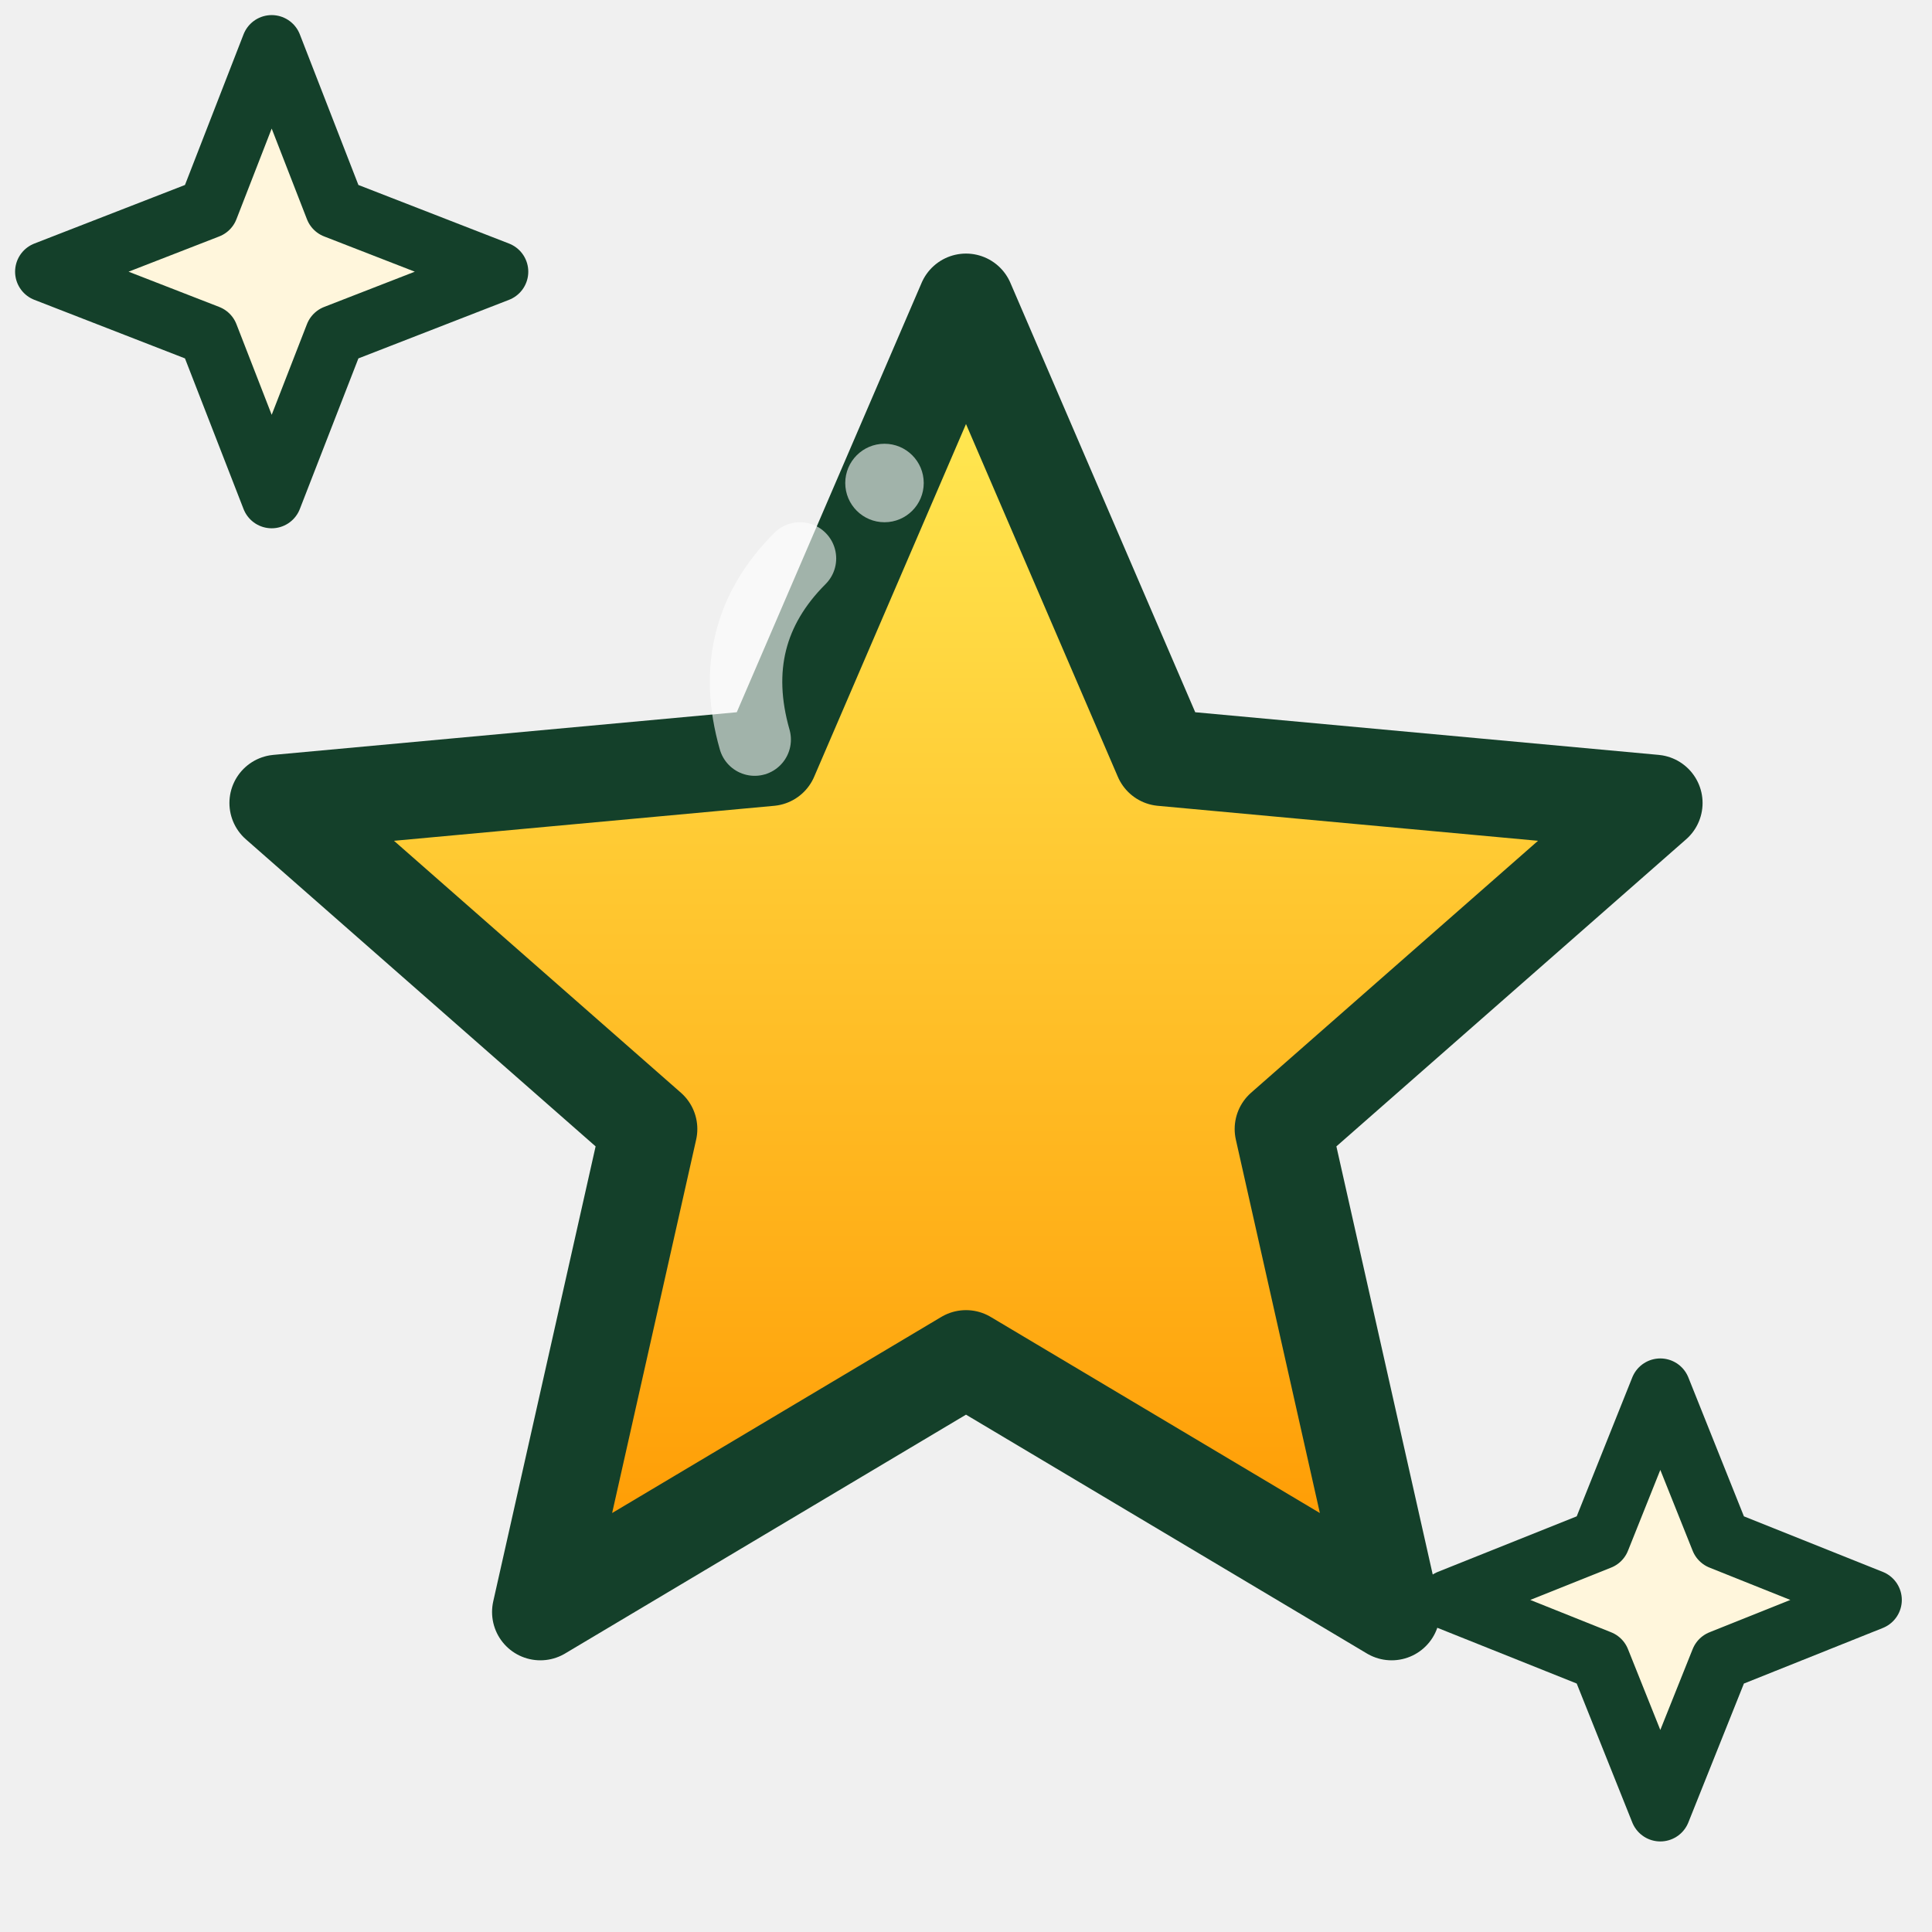
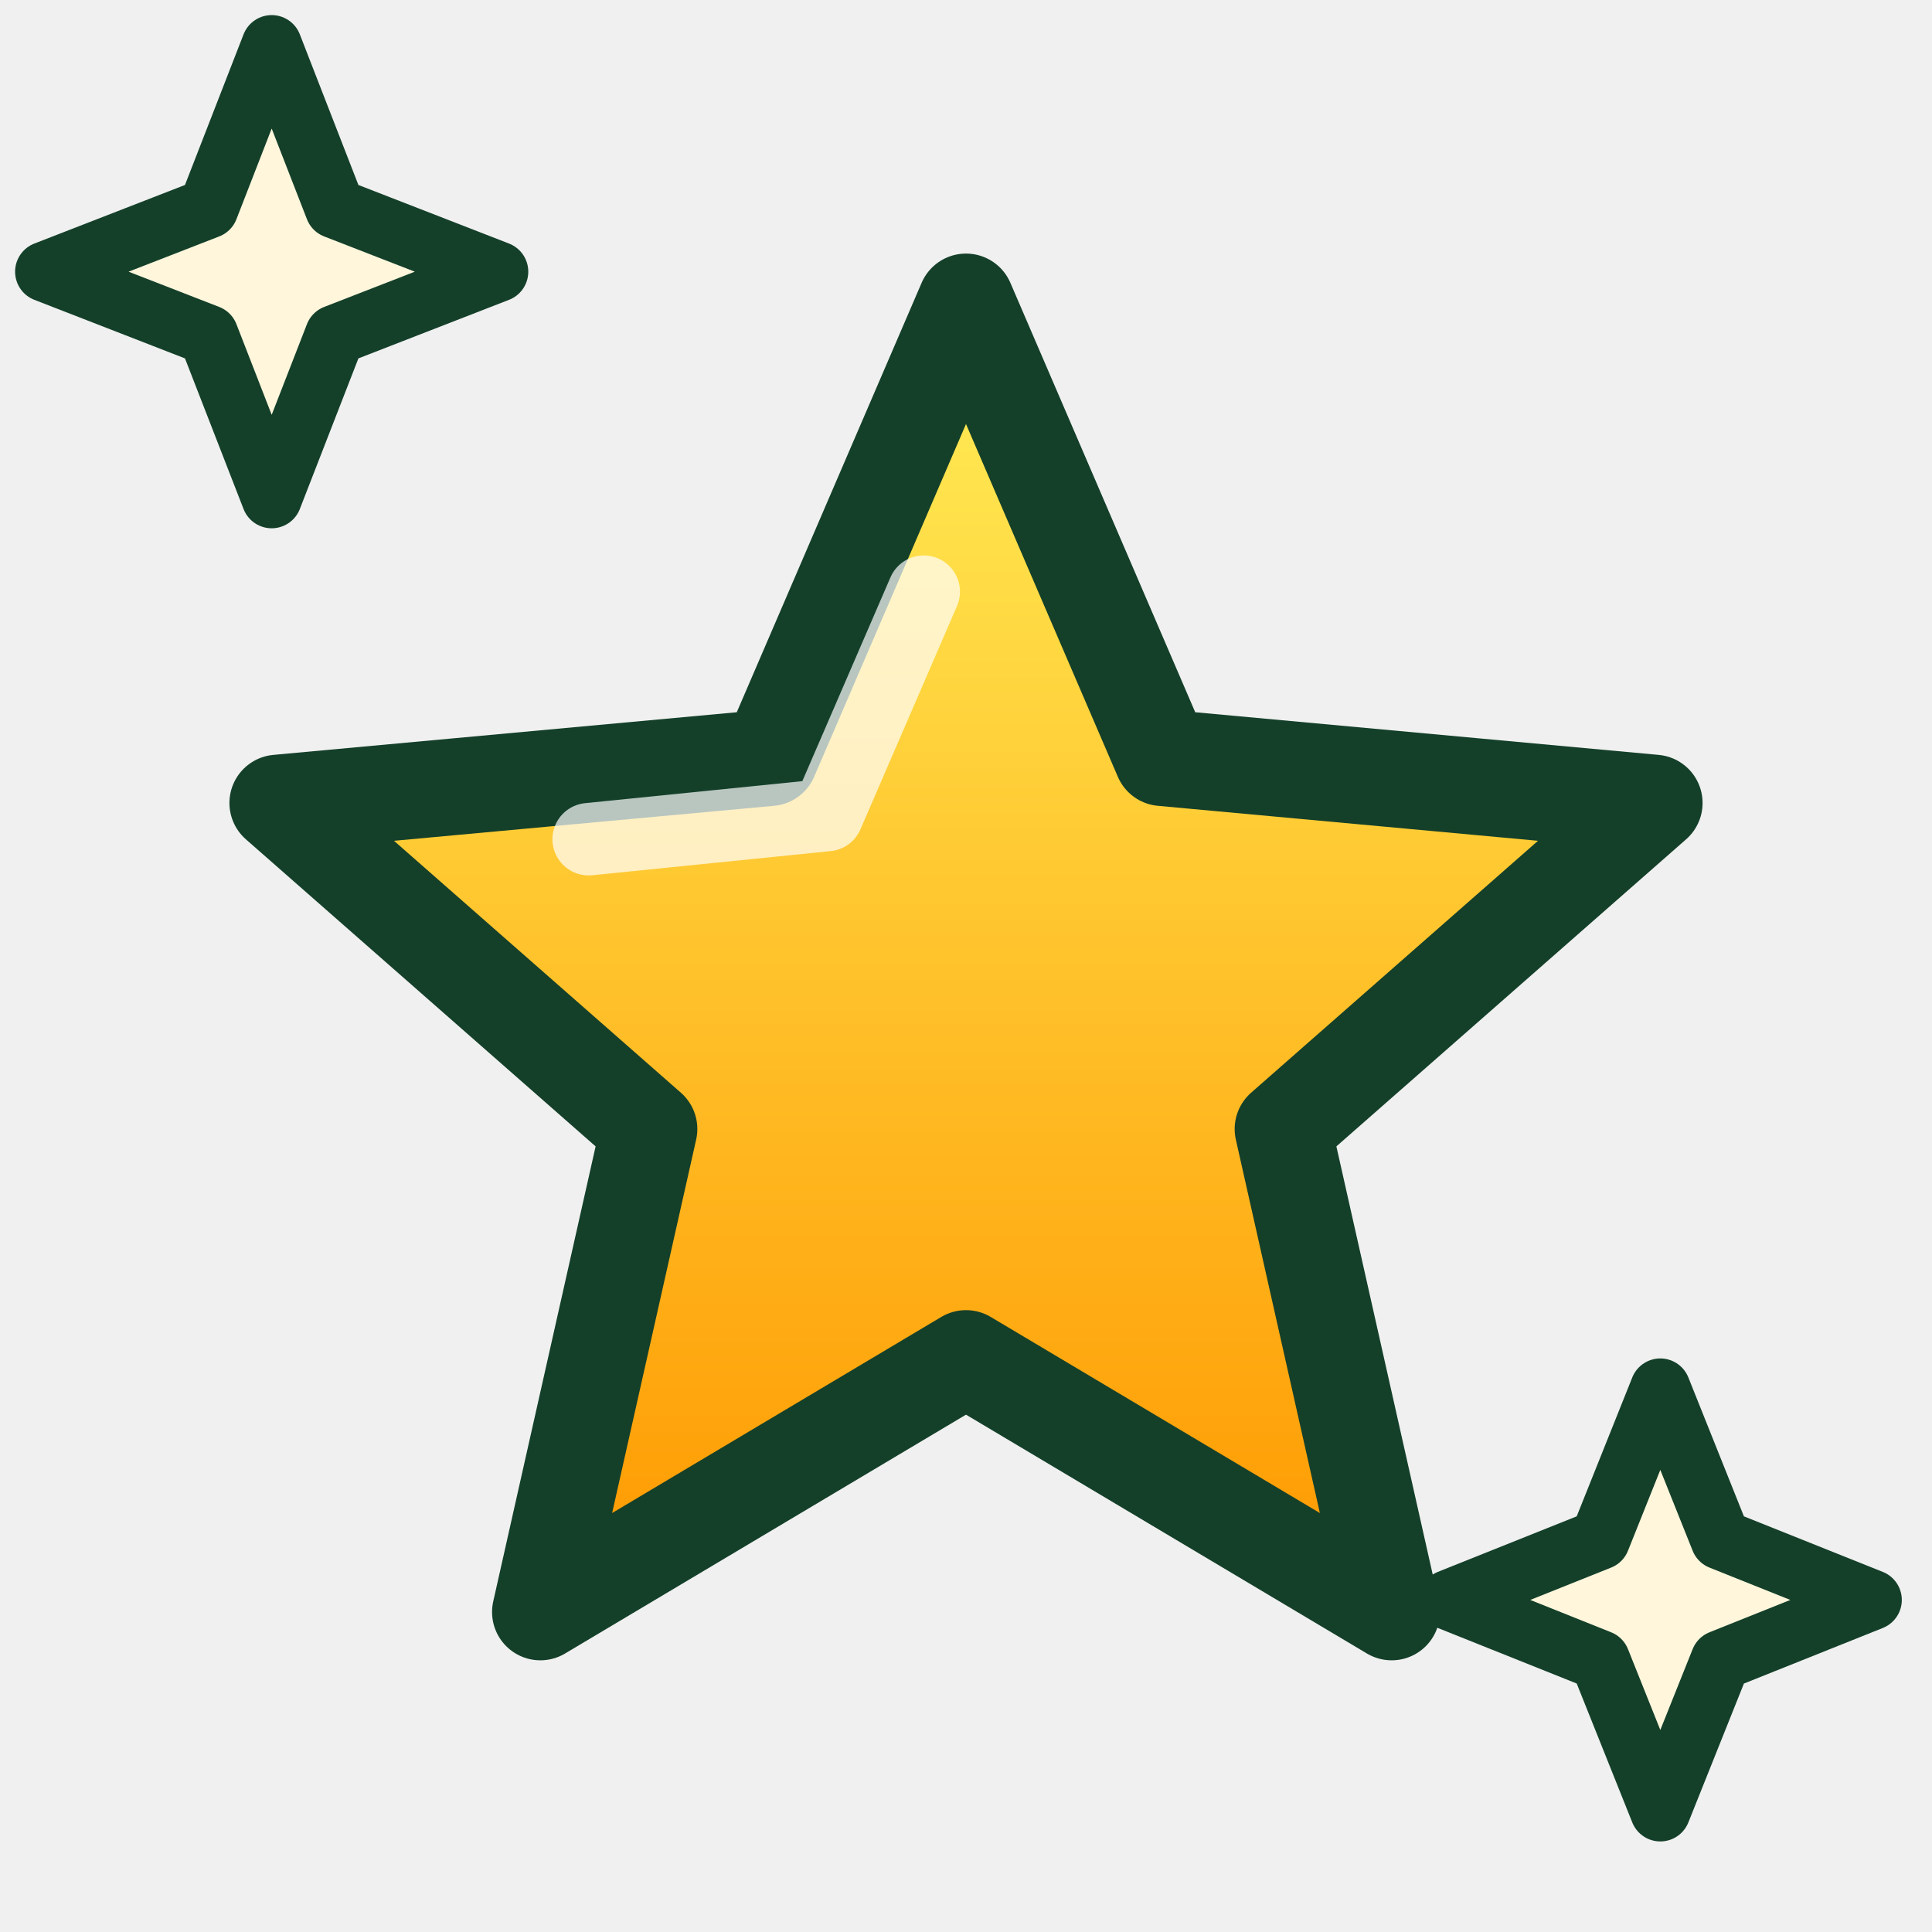
<svg xmlns="http://www.w3.org/2000/svg" viewBox="0 0 64 64" width="64" height="64">
  <defs>
    <linearGradient id="first_win_s" x1="0" y1="0" x2="0" y2="1">
      <stop offset="0" stop-color="#FFEE58" />
      <stop offset="1" stop-color="#FF9800" />
    </linearGradient>
  </defs>
  <path d="M32.0 10.0 L38.5 25.1 L54.8 26.6 L42.5 37.4 L46.1 53.4 L32.0 45.0 L17.9 53.4 L21.5 37.4 L9.2 26.6 L25.5 25.1 Z" fill="url(#first_win_s)" stroke="#14402a" stroke-width="3.2" stroke-linejoin="round" stroke-linecap="round" />
-   <path d="M25 24.5 Q24 21 26.5 18.5" fill="none" stroke="#FFFFFF" stroke-opacity="0.6" stroke-width="2.4" stroke-linecap="round" />
-   <circle cx="29.3" cy="16" r="1.3" fill="#FFFFFF" fill-opacity="0.6" />
+   <path d="M19.5 27.8 L27.4 27.0 L30.6 19.6" fill="none" stroke="#FFFFFF" stroke-opacity="0.7" stroke-width="2.4" stroke-linecap="round" stroke-linejoin="round" />
  <path d="M9.0 1.5 L11.1 6.9 L16.5 9.0 L11.1 11.1 L9.0 16.5 L6.9 11.1 L1.5 9.0 L6.9 6.9 Z" fill="#FFF6DC" stroke="#14402a" stroke-width="2" stroke-linejoin="round" />
  <path d="M55.0 46.0 L57.0 51.0 L62.0 53.0 L57.0 55.0 L55.0 60.0 L53.0 55.0 L48.0 53.0 L53.0 51.0 Z" fill="#FFF6DC" stroke="#14402a" stroke-width="2" stroke-linejoin="round" />
</svg>
